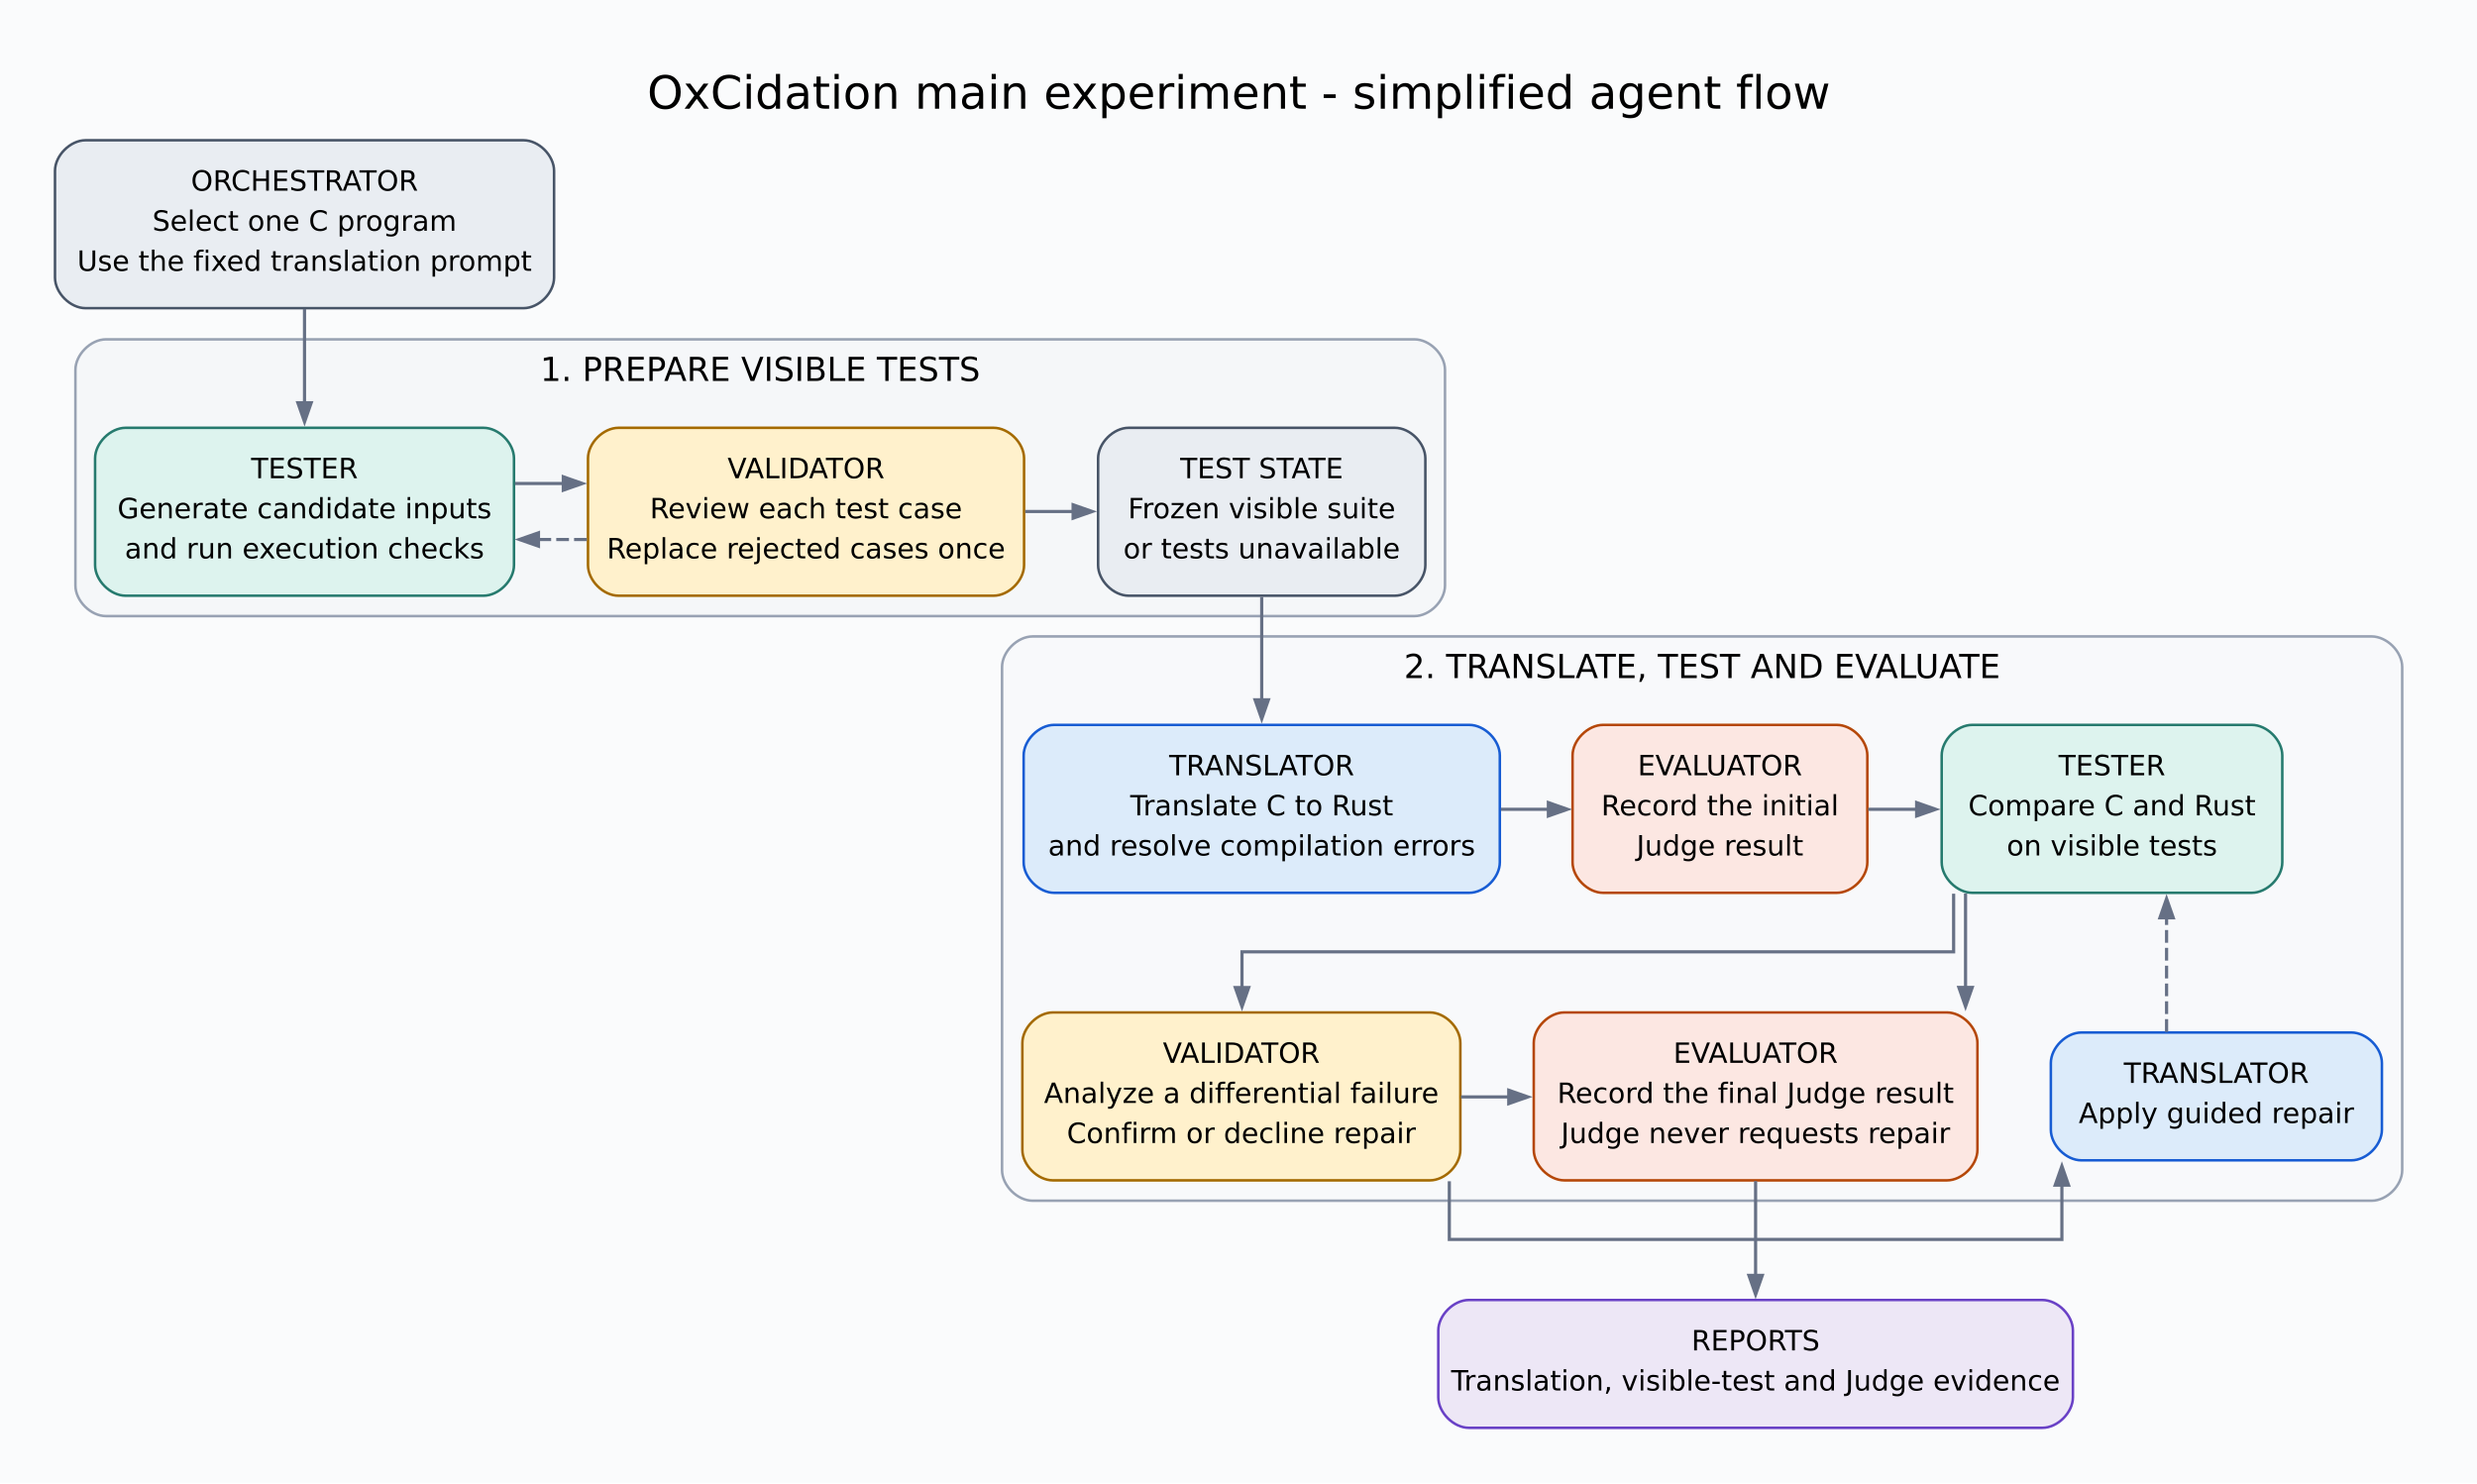
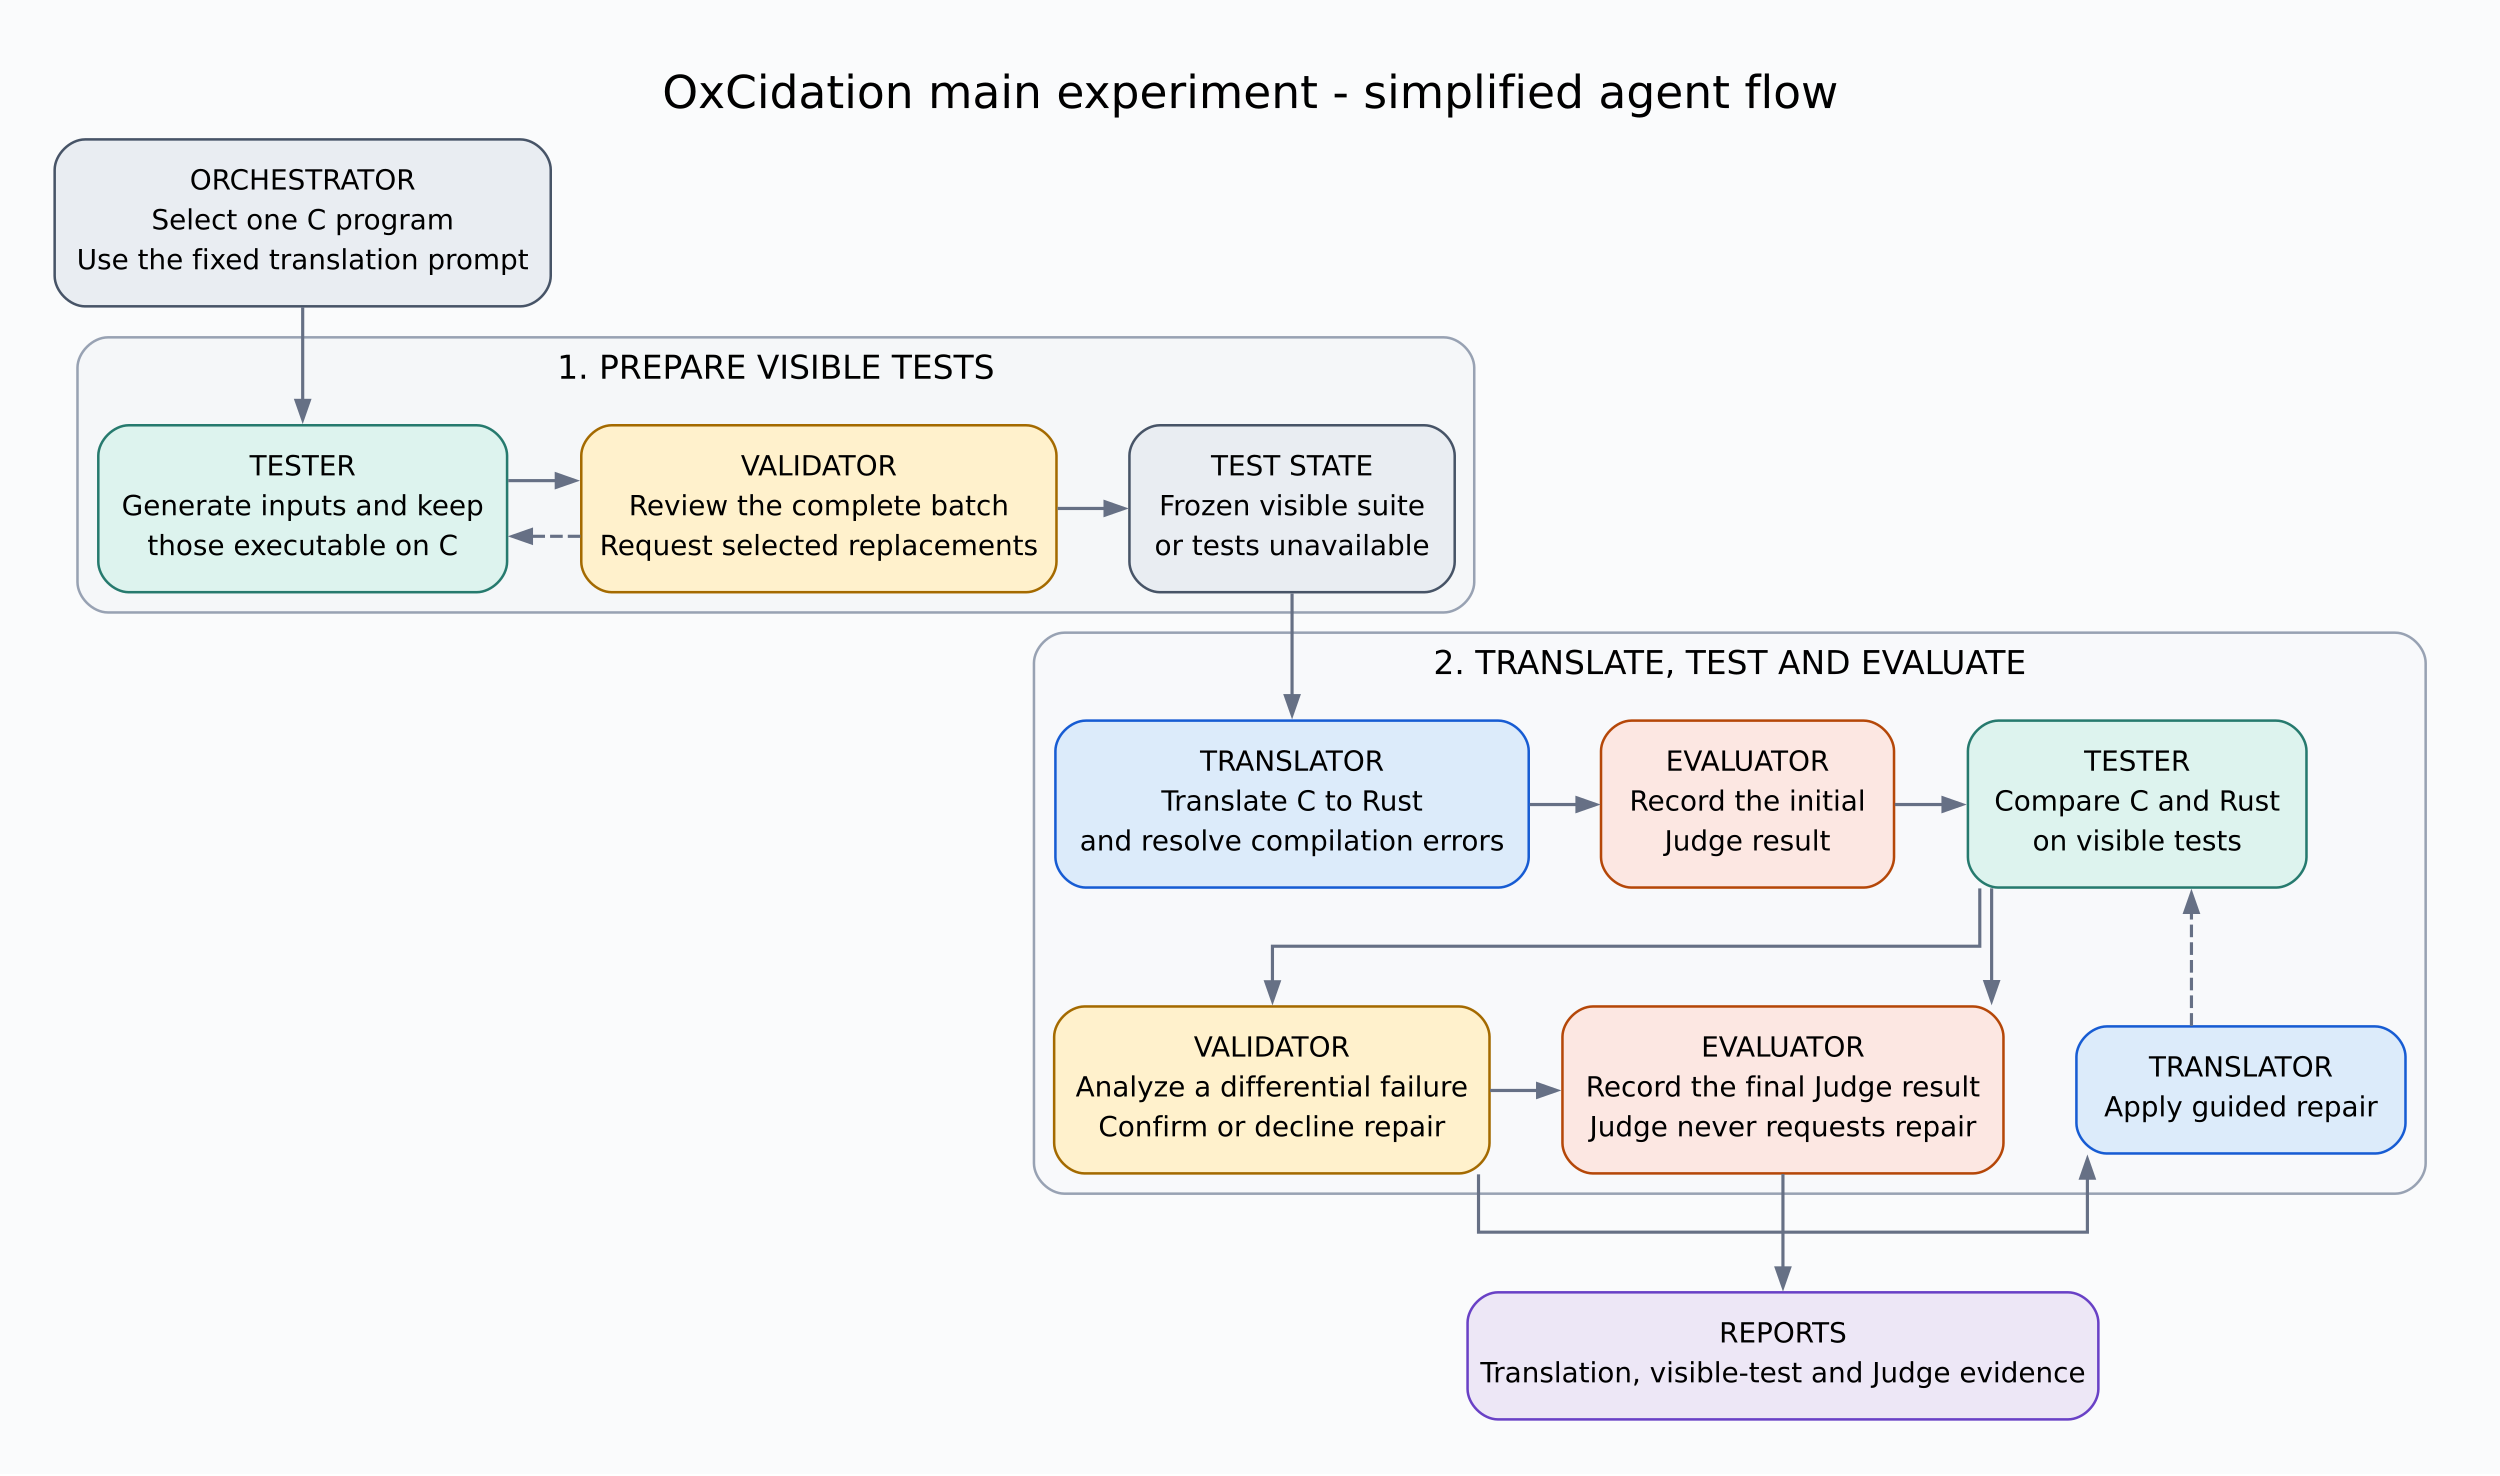
- <svg xmlns="http://www.w3.org/2000/svg" width="973pt" height="583pt" viewBox="0.00 0.00 973.00 583.00">
+ <svg xmlns="http://www.w3.org/2000/svg" width="988pt" height="583pt" viewBox="0.00 0.00 988.00 583.00">
  <g id="graph0" class="graph" transform="scale(1 1) rotate(0) translate(21.6 560.95)">
-     <polygon fill="#fafbfc" stroke="none" points="-21.6,21.6 -21.6,-560.95 951.62,-560.95 951.62,21.6 -21.6,21.6" />
-     <text xml:space="preserve" text-anchor="middle" x="465.01" y="-518.25" font-family="DejaVu Sans" font-size="18.00">OxCidation main experiment - simplified agent flow</text>
+     <polygon fill="#fafbfc" stroke="none" points="-21.6,21.6 -21.6,-560.95 966.62,-560.95 966.62,21.6 -21.6,21.6" />
+     <text xml:space="preserve" text-anchor="middle" x="472.51" y="-518.25" font-family="DejaVu Sans" font-size="18.00">OxCidation main experiment - simplified agent flow</text>
    <g id="clust1" class="cluster">
-       <path fill="#f5f7f9" stroke="#98a2b3" d="M20.02,-318.91C20.02,-318.91 534.02,-318.91 534.02,-318.91 540.02,-318.91 546.02,-324.91 546.02,-330.91 546.02,-330.91 546.02,-415.63 546.02,-415.63 546.02,-421.63 540.02,-427.63 534.02,-427.63 534.02,-427.63 20.02,-427.63 20.02,-427.63 14.02,-427.63 8.02,-421.63 8.02,-415.63 8.02,-415.63 8.02,-330.91 8.02,-330.91 8.02,-324.91 14.02,-318.91 20.02,-318.91" />
-       <text xml:space="preserve" text-anchor="middle" x="277.02" y="-411.28" font-family="DejaVu Sans" font-size="13.00">1. PREPARE VISIBLE TESTS</text>
+       <path fill="#f5f7f9" stroke="#98a2b3" d="M21.02,-318.91C21.02,-318.91 549.02,-318.91 549.02,-318.91 555.02,-318.91 561.02,-324.91 561.02,-330.91 561.02,-330.91 561.02,-415.63 561.02,-415.63 561.02,-421.63 555.02,-427.63 549.02,-427.63 549.02,-427.63 21.02,-427.63 21.02,-427.63 15.02,-427.63 9.02,-421.63 9.02,-415.63 9.02,-415.63 9.02,-330.91 9.02,-330.91 9.02,-324.91 15.02,-318.91 21.02,-318.91" />
+       <text xml:space="preserve" text-anchor="middle" x="285.02" y="-411.28" font-family="DejaVu Sans" font-size="13.00">1. PREPARE VISIBLE TESTS</text>
    </g>
    <g id="clust3" class="cluster">
-       <path fill="#f8f9fb" stroke="#98a2b3" d="M384.02,-89.22C384.02,-89.22 910.02,-89.22 910.02,-89.22 916.02,-89.22 922.02,-95.22 922.02,-101.22 922.02,-101.22 922.02,-298.91 922.02,-298.91 922.02,-304.91 916.02,-310.91 910.02,-310.91 910.02,-310.91 384.02,-310.91 384.02,-310.91 378.02,-310.91 372.02,-304.91 372.02,-298.91 372.02,-298.91 372.02,-101.22 372.02,-101.22 372.02,-95.22 378.02,-89.22 384.02,-89.22" />
-       <text xml:space="preserve" text-anchor="middle" x="647.02" y="-294.56" font-family="DejaVu Sans" font-size="13.00">2. TRANSLATE, TEST AND EVALUATE</text>
+       <path fill="#f8f9fb" stroke="#98a2b3" d="M399.02,-89.22C399.02,-89.22 925.02,-89.22 925.02,-89.22 931.02,-89.22 937.02,-95.22 937.02,-101.22 937.02,-101.22 937.02,-298.91 937.02,-298.91 937.02,-304.91 931.02,-310.91 925.02,-310.91 925.02,-310.91 399.02,-310.91 399.02,-310.91 393.02,-310.91 387.02,-304.91 387.02,-298.91 387.02,-298.91 387.02,-101.22 387.02,-101.22 387.02,-95.22 393.02,-89.22 399.02,-89.22" />
+       <text xml:space="preserve" text-anchor="middle" x="662.02" y="-294.56" font-family="DejaVu Sans" font-size="13.00">2. TRANSLATE, TEST AND EVALUATE</text>
    </g>
    <g id="node1" class="node">
      <path fill="#e9edf2" stroke="#475467" d="M184.05,-505.85C184.05,-505.85 12,-505.85 12,-505.85 6,-505.85 0,-499.85 0,-493.85 0,-493.85 0,-451.88 0,-451.88 0,-445.88 6,-439.88 12,-439.88 12,-439.88 184.05,-439.88 184.05,-439.88 190.05,-439.88 196.05,-445.88 196.05,-451.88 196.05,-451.88 196.05,-493.85 196.05,-493.85 196.05,-499.85 190.05,-505.85 184.05,-505.85" />
      <text xml:space="preserve" text-anchor="middle" x="98.02" y="-486.04" font-family="DejaVu Sans" font-size="11.00">ORCHESTRATOR</text>
      <text xml:space="preserve" text-anchor="middle" x="98.02" y="-470.29" font-family="DejaVu Sans" font-size="11.00">Select one C program</text>
      <text xml:space="preserve" text-anchor="middle" x="98.02" y="-454.54" font-family="DejaVu Sans" font-size="11.00">Use the fixed translation prompt</text>
    </g>
    <g id="node2" class="node">
-       <path fill="#ddf3ee" stroke="#267a6e" d="M168.3,-392.88C168.3,-392.88 27.75,-392.88 27.75,-392.88 21.75,-392.88 15.75,-386.88 15.75,-380.88 15.75,-380.88 15.75,-338.91 15.75,-338.91 15.75,-332.91 21.75,-326.91 27.75,-326.91 27.75,-326.91 168.3,-326.91 168.3,-326.91 174.3,-326.91 180.3,-332.91 180.3,-338.91 180.3,-338.91 180.3,-380.88 180.3,-380.88 180.3,-386.88 174.3,-392.88 168.3,-392.88" />
+       <path fill="#ddf3ee" stroke="#267a6e" d="M166.8,-392.88C166.8,-392.88 29.25,-392.88 29.25,-392.88 23.25,-392.88 17.25,-386.88 17.25,-380.88 17.25,-380.88 17.25,-338.91 17.25,-338.91 17.25,-332.91 23.25,-326.91 29.25,-326.91 29.25,-326.91 166.8,-326.91 166.8,-326.91 172.8,-326.91 178.8,-332.91 178.8,-338.91 178.8,-338.91 178.8,-380.88 178.8,-380.88 178.8,-386.88 172.8,-392.88 166.8,-392.88" />
      <text xml:space="preserve" text-anchor="middle" x="98.02" y="-373.07" font-family="DejaVu Sans" font-size="11.00">TESTER</text>
-       <text xml:space="preserve" text-anchor="middle" x="98.02" y="-357.32" font-family="DejaVu Sans" font-size="11.00">Generate candidate inputs</text>
-       <text xml:space="preserve" text-anchor="middle" x="98.02" y="-341.57" font-family="DejaVu Sans" font-size="11.00">and run execution checks</text>
+       <text xml:space="preserve" text-anchor="middle" x="98.02" y="-357.32" font-family="DejaVu Sans" font-size="11.00">Generate inputs and keep</text>
+       <text xml:space="preserve" text-anchor="middle" x="98.02" y="-341.57" font-family="DejaVu Sans" font-size="11.00">those executable on C</text>
    </g>
    <g id="edge11" class="edge">
      <path fill="none" stroke="#667085" stroke-width="1.25" d="M98.02,-439.58C98.02,-439.58 98.02,-402.72 98.02,-402.72" />
      <polygon fill="#667085" stroke="#667085" stroke-width="1.25" points="100.65,-402.72 98.03,-395.22 95.4,-402.72 100.65,-402.72" />
    </g>
    <g id="node3" class="node">
-       <path fill="#fff1cc" stroke="#a46a00" d="M368.67,-392.88C368.67,-392.88 221.37,-392.88 221.37,-392.88 215.37,-392.88 209.37,-386.88 209.37,-380.88 209.37,-380.88 209.37,-338.91 209.37,-338.91 209.37,-332.91 215.37,-326.91 221.37,-326.91 221.37,-326.91 368.67,-326.91 368.67,-326.91 374.67,-326.91 380.67,-332.91 380.67,-338.91 380.67,-338.91 380.67,-380.88 380.67,-380.88 380.67,-386.88 374.67,-392.88 368.67,-392.88" />
-       <text xml:space="preserve" text-anchor="middle" x="295.02" y="-373.07" font-family="DejaVu Sans" font-size="11.00">VALIDATOR</text>
-       <text xml:space="preserve" text-anchor="middle" x="295.02" y="-357.32" font-family="DejaVu Sans" font-size="11.00">Review each test case</text>
-       <text xml:space="preserve" text-anchor="middle" x="295.02" y="-341.57" font-family="DejaVu Sans" font-size="11.00">Replace rejected cases once</text>
+       <path fill="#fff1cc" stroke="#a46a00" d="M383.92,-392.88C383.92,-392.88 220.12,-392.88 220.12,-392.88 214.12,-392.88 208.12,-386.88 208.12,-380.88 208.12,-380.88 208.12,-338.91 208.12,-338.91 208.12,-332.91 214.12,-326.91 220.12,-326.91 220.12,-326.91 383.92,-326.91 383.92,-326.91 389.92,-326.91 395.92,-332.91 395.92,-338.91 395.92,-338.91 395.92,-380.88 395.92,-380.88 395.92,-386.88 389.92,-392.88 383.92,-392.88" />
+       <text xml:space="preserve" text-anchor="middle" x="302.02" y="-373.07" font-family="DejaVu Sans" font-size="11.00">VALIDATOR</text>
+       <text xml:space="preserve" text-anchor="middle" x="302.02" y="-357.32" font-family="DejaVu Sans" font-size="11.00">Review the complete batch</text>
+       <text xml:space="preserve" text-anchor="middle" x="302.02" y="-341.57" font-family="DejaVu Sans" font-size="11.00">Request selected replacements</text>
    </g>
    <g id="edge1" class="edge">
-       <path fill="none" stroke="#667085" stroke-width="1.25" d="M180.71,-371C180.71,-371 199.67,-371 199.67,-371" />
-       <polygon fill="#667085" stroke="#667085" stroke-width="1.25" points="199.67,-373.63 207.17,-371 199.67,-368.38 199.67,-373.63" />
+       <path fill="none" stroke="#667085" stroke-width="1.25" d="M179.24,-371C179.24,-371 198.24,-371 198.24,-371" />
+       <polygon fill="#667085" stroke="#667085" stroke-width="1.25" points="198.24,-373.63 205.74,-371 198.24,-368.38 198.24,-373.63" />
    </g>
    <g id="edge3" class="edge">
-       <path fill="none" stroke="#667085" stroke-width="1.25" stroke-dasharray="5,2" d="M208.9,-349C208.9,-349 189.92,-349 189.92,-349" />
-       <polygon fill="#667085" stroke="#667085" stroke-width="1.25" points="189.92,-346.38 182.42,-349 189.92,-351.63 189.92,-346.38" />
+       <path fill="none" stroke="#667085" stroke-width="1.25" stroke-dasharray="5,2" d="M207.79,-349C207.79,-349 188.43,-349 188.43,-349" />
+       <polygon fill="#667085" stroke="#667085" stroke-width="1.25" points="188.43,-346.38 180.93,-349 188.43,-351.63 188.43,-346.38" />
    </g>
    <g id="node4" class="node">
-       <path fill="#e9edf2" stroke="#475467" d="M526.3,-392.88C526.3,-392.88 421.75,-392.88 421.75,-392.88 415.75,-392.88 409.75,-386.88 409.75,-380.88 409.75,-380.88 409.75,-338.91 409.75,-338.91 409.75,-332.91 415.75,-326.91 421.75,-326.91 421.75,-326.91 526.3,-326.91 526.3,-326.91 532.3,-326.91 538.3,-332.91 538.3,-338.91 538.3,-338.91 538.3,-380.88 538.3,-380.88 538.3,-386.88 532.3,-392.88 526.3,-392.88" />
-       <text xml:space="preserve" text-anchor="middle" x="474.02" y="-373.07" font-family="DejaVu Sans" font-size="11.00">TEST STATE</text>
-       <text xml:space="preserve" text-anchor="middle" x="474.02" y="-357.32" font-family="DejaVu Sans" font-size="11.00">Frozen visible suite</text>
-       <text xml:space="preserve" text-anchor="middle" x="474.02" y="-341.57" font-family="DejaVu Sans" font-size="11.00">or tests unavailable</text>
+       <path fill="#e9edf2" stroke="#475467" d="M541.3,-392.88C541.3,-392.88 436.75,-392.88 436.75,-392.88 430.75,-392.88 424.75,-386.88 424.75,-380.88 424.75,-380.88 424.75,-338.91 424.75,-338.91 424.75,-332.91 430.75,-326.91 436.75,-326.91 436.75,-326.91 541.3,-326.91 541.3,-326.91 547.3,-326.91 553.3,-332.91 553.3,-338.91 553.3,-338.91 553.3,-380.88 553.3,-380.88 553.3,-386.88 547.3,-392.88 541.3,-392.88" />
+       <text xml:space="preserve" text-anchor="middle" x="489.02" y="-373.07" font-family="DejaVu Sans" font-size="11.00">TEST STATE</text>
+       <text xml:space="preserve" text-anchor="middle" x="489.02" y="-357.32" font-family="DejaVu Sans" font-size="11.00">Frozen visible suite</text>
+       <text xml:space="preserve" text-anchor="middle" x="489.02" y="-341.57" font-family="DejaVu Sans" font-size="11.00">or tests unavailable</text>
    </g>
    <g id="edge2" class="edge">
-       <path fill="none" stroke="#667085" stroke-width="1.25" d="M381.12,-360C381.12,-360 399.93,-360 399.93,-360" />
-       <polygon fill="#667085" stroke="#667085" stroke-width="1.25" points="399.93,-362.63 407.43,-360 399.93,-357.38 399.93,-362.63" />
+       <path fill="none" stroke="#667085" stroke-width="1.25" d="M396.35,-360C396.35,-360 415.12,-360 415.12,-360" />
+       <polygon fill="#667085" stroke="#667085" stroke-width="1.25" points="415.12,-362.63 422.62,-360 415.12,-357.38 415.12,-362.63" />
    </g>
    <g id="node5" class="node">
-       <path fill="#dcebfa" stroke="#175cd3" d="M555.55,-276.16C555.55,-276.16 392.5,-276.16 392.5,-276.16 386.5,-276.16 380.5,-270.16 380.5,-264.16 380.5,-264.16 380.5,-222.19 380.5,-222.19 380.5,-216.19 386.5,-210.19 392.5,-210.19 392.5,-210.19 555.55,-210.19 555.55,-210.19 561.55,-210.19 567.55,-216.19 567.55,-222.19 567.55,-222.19 567.55,-264.16 567.55,-264.16 567.55,-270.16 561.55,-276.16 555.55,-276.16" />
-       <text xml:space="preserve" text-anchor="middle" x="474.02" y="-256.35" font-family="DejaVu Sans" font-size="11.00">TRANSLATOR</text>
-       <text xml:space="preserve" text-anchor="middle" x="474.02" y="-240.6" font-family="DejaVu Sans" font-size="11.00">Translate C to Rust</text>
-       <text xml:space="preserve" text-anchor="middle" x="474.02" y="-224.85" font-family="DejaVu Sans" font-size="11.00">and resolve compilation errors</text>
+       <path fill="#dcebfa" stroke="#175cd3" d="M570.55,-276.16C570.55,-276.16 407.5,-276.16 407.5,-276.16 401.5,-276.16 395.5,-270.16 395.5,-264.16 395.5,-264.16 395.5,-222.19 395.5,-222.19 395.5,-216.19 401.5,-210.19 407.5,-210.19 407.5,-210.19 570.55,-210.19 570.55,-210.19 576.55,-210.19 582.55,-216.19 582.55,-222.19 582.55,-222.19 582.55,-264.16 582.55,-264.16 582.55,-270.16 576.55,-276.16 570.55,-276.16" />
+       <text xml:space="preserve" text-anchor="middle" x="489.02" y="-256.35" font-family="DejaVu Sans" font-size="11.00">TRANSLATOR</text>
+       <text xml:space="preserve" text-anchor="middle" x="489.02" y="-240.6" font-family="DejaVu Sans" font-size="11.00">Translate C to Rust</text>
+       <text xml:space="preserve" text-anchor="middle" x="489.02" y="-224.85" font-family="DejaVu Sans" font-size="11.00">and resolve compilation errors</text>
    </g>
    <g id="edge12" class="edge">
-       <path fill="none" stroke="#667085" stroke-width="1.25" d="M474.02,-326.45C474.02,-326.45 474.02,-286.02 474.02,-286.02" />
-       <polygon fill="#667085" stroke="#667085" stroke-width="1.25" points="476.65,-286.02 474.03,-278.52 471.4,-286.02 476.65,-286.02" />
+       <path fill="none" stroke="#667085" stroke-width="1.25" d="M489.02,-326.45C489.02,-326.45 489.02,-286.02 489.02,-286.02" />
+       <polygon fill="#667085" stroke="#667085" stroke-width="1.25" points="491.65,-286.02 489.03,-278.52 486.4,-286.02 491.65,-286.02" />
    </g>
    <g id="node6" class="node">
-       <path fill="#fce7e2" stroke="#b54708" d="M699.92,-276.16C699.92,-276.16 608.12,-276.16 608.12,-276.16 602.12,-276.16 596.12,-270.16 596.12,-264.16 596.12,-264.16 596.12,-222.19 596.12,-222.19 596.12,-216.19 602.12,-210.19 608.12,-210.19 608.12,-210.19 699.92,-210.19 699.92,-210.19 705.92,-210.19 711.92,-216.19 711.92,-222.19 711.92,-222.19 711.92,-264.16 711.92,-264.16 711.92,-270.16 705.92,-276.16 699.92,-276.16" />
-       <text xml:space="preserve" text-anchor="middle" x="654.02" y="-256.35" font-family="DejaVu Sans" font-size="11.00">EVALUATOR</text>
-       <text xml:space="preserve" text-anchor="middle" x="654.02" y="-240.6" font-family="DejaVu Sans" font-size="11.00">Record the initial</text>
-       <text xml:space="preserve" text-anchor="middle" x="654.02" y="-224.85" font-family="DejaVu Sans" font-size="11.00">Judge result</text>
+       <path fill="#fce7e2" stroke="#b54708" d="M714.92,-276.16C714.92,-276.16 623.12,-276.16 623.12,-276.16 617.12,-276.16 611.12,-270.16 611.12,-264.16 611.12,-264.16 611.12,-222.19 611.12,-222.19 611.12,-216.19 617.12,-210.19 623.12,-210.19 623.12,-210.19 714.92,-210.19 714.92,-210.19 720.92,-210.19 726.92,-216.19 726.92,-222.19 726.92,-222.19 726.92,-264.16 726.92,-264.16 726.92,-270.16 720.92,-276.16 714.92,-276.16" />
+       <text xml:space="preserve" text-anchor="middle" x="669.02" y="-256.35" font-family="DejaVu Sans" font-size="11.00">EVALUATOR</text>
+       <text xml:space="preserve" text-anchor="middle" x="669.02" y="-240.6" font-family="DejaVu Sans" font-size="11.00">Record the initial</text>
+       <text xml:space="preserve" text-anchor="middle" x="669.02" y="-224.85" font-family="DejaVu Sans" font-size="11.00">Judge result</text>
    </g>
    <g id="edge4" class="edge">
-       <path fill="none" stroke="#667085" stroke-width="1.25" d="M567.98,-243C567.98,-243 586.62,-243 586.62,-243" />
-       <polygon fill="#667085" stroke="#667085" stroke-width="1.25" points="586.62,-245.63 594.12,-243 586.62,-240.38 586.62,-245.63" />
+       <path fill="none" stroke="#667085" stroke-width="1.25" d="M582.98,-243C582.98,-243 601.62,-243 601.62,-243" />
+       <polygon fill="#667085" stroke="#667085" stroke-width="1.25" points="601.62,-245.63 609.12,-243 601.62,-240.38 601.62,-245.63" />
    </g>
    <g id="node7" class="node">
-       <path fill="#ddf3ee" stroke="#267a6e" d="M862.92,-276.16C862.92,-276.16 753.12,-276.16 753.12,-276.16 747.12,-276.16 741.12,-270.16 741.12,-264.16 741.12,-264.16 741.12,-222.19 741.12,-222.19 741.12,-216.19 747.12,-210.19 753.12,-210.19 753.12,-210.19 862.92,-210.19 862.92,-210.19 868.92,-210.19 874.92,-216.19 874.92,-222.19 874.92,-222.19 874.92,-264.16 874.92,-264.16 874.92,-270.16 868.92,-276.16 862.92,-276.16" />
-       <text xml:space="preserve" text-anchor="middle" x="808.02" y="-256.35" font-family="DejaVu Sans" font-size="11.00">TESTER</text>
-       <text xml:space="preserve" text-anchor="middle" x="808.02" y="-240.6" font-family="DejaVu Sans" font-size="11.00">Compare C and Rust</text>
-       <text xml:space="preserve" text-anchor="middle" x="808.02" y="-224.85" font-family="DejaVu Sans" font-size="11.00">on visible tests</text>
+       <path fill="#ddf3ee" stroke="#267a6e" d="M877.92,-276.16C877.92,-276.16 768.12,-276.16 768.12,-276.16 762.12,-276.16 756.12,-270.16 756.12,-264.16 756.12,-264.16 756.12,-222.19 756.12,-222.19 756.12,-216.19 762.12,-210.19 768.12,-210.19 768.12,-210.19 877.92,-210.19 877.92,-210.19 883.92,-210.19 889.92,-216.19 889.92,-222.19 889.92,-222.19 889.92,-264.16 889.92,-264.16 889.92,-270.16 883.92,-276.16 877.92,-276.16" />
+       <text xml:space="preserve" text-anchor="middle" x="823.02" y="-256.35" font-family="DejaVu Sans" font-size="11.00">TESTER</text>
+       <text xml:space="preserve" text-anchor="middle" x="823.02" y="-240.6" font-family="DejaVu Sans" font-size="11.00">Compare C and Rust</text>
+       <text xml:space="preserve" text-anchor="middle" x="823.02" y="-224.85" font-family="DejaVu Sans" font-size="11.00">on visible tests</text>
    </g>
    <g id="edge5" class="edge">
-       <path fill="none" stroke="#667085" stroke-width="1.25" d="M712.25,-243C712.25,-243 731.28,-243 731.28,-243" />
-       <polygon fill="#667085" stroke="#667085" stroke-width="1.25" points="731.28,-245.63 738.78,-243 731.28,-240.38 731.28,-245.63" />
+       <path fill="none" stroke="#667085" stroke-width="1.25" d="M727.25,-243C727.25,-243 746.28,-243 746.28,-243" />
+       <polygon fill="#667085" stroke="#667085" stroke-width="1.25" points="746.28,-245.63 753.78,-243 746.28,-240.38 746.28,-245.63" />
    </g>
    <g id="node9" class="node">
-       <path fill="#fff1cc" stroke="#a46a00" d="M540.05,-163.19C540.05,-163.19 392,-163.19 392,-163.19 386,-163.19 380,-157.19 380,-151.19 380,-151.19 380,-109.22 380,-109.22 380,-103.22 386,-97.22 392,-97.22 392,-97.22 540.05,-97.22 540.05,-97.22 546.05,-97.22 552.05,-103.22 552.05,-109.22 552.05,-109.22 552.05,-151.19 552.05,-151.19 552.05,-157.19 546.05,-163.19 540.05,-163.19" />
-       <text xml:space="preserve" text-anchor="middle" x="466.02" y="-143.38" font-family="DejaVu Sans" font-size="11.00">VALIDATOR</text>
-       <text xml:space="preserve" text-anchor="middle" x="466.02" y="-127.63" font-family="DejaVu Sans" font-size="11.00">Analyze a differential failure</text>
-       <text xml:space="preserve" text-anchor="middle" x="466.02" y="-111.88" font-family="DejaVu Sans" font-size="11.00">Confirm or decline repair</text>
+       <path fill="#fff1cc" stroke="#a46a00" d="M555.05,-163.19C555.05,-163.19 407,-163.19 407,-163.19 401,-163.19 395,-157.19 395,-151.19 395,-151.19 395,-109.22 395,-109.22 395,-103.22 401,-97.22 407,-97.22 407,-97.22 555.05,-97.22 555.05,-97.22 561.05,-97.22 567.05,-103.22 567.05,-109.22 567.05,-109.22 567.05,-151.19 567.05,-151.19 567.05,-157.19 561.05,-163.19 555.05,-163.19" />
+       <text xml:space="preserve" text-anchor="middle" x="481.02" y="-143.38" font-family="DejaVu Sans" font-size="11.00">VALIDATOR</text>
+       <text xml:space="preserve" text-anchor="middle" x="481.02" y="-127.63" font-family="DejaVu Sans" font-size="11.00">Analyze a differential failure</text>
+       <text xml:space="preserve" text-anchor="middle" x="481.02" y="-111.88" font-family="DejaVu Sans" font-size="11.00">Confirm or decline repair</text>
    </g>
    <g id="edge6" class="edge">
-       <path fill="none" stroke="#667085" stroke-width="1.25" d="M745.81,-209.85C745.81,-197.75 745.81,-187 745.81,-187 745.81,-187 466.27,-187 466.27,-187 466.27,-187 466.27,-172.96 466.27,-172.96" />
-       <polygon fill="#667085" stroke="#667085" stroke-width="1.25" points="468.9,-172.96 466.28,-165.46 463.65,-172.96 468.9,-172.96" />
+       <path fill="none" stroke="#667085" stroke-width="1.25" d="M760.81,-209.85C760.81,-197.75 760.81,-187 760.81,-187 760.81,-187 481.27,-187 481.27,-187 481.27,-187 481.27,-172.96 481.27,-172.96" />
+       <polygon fill="#667085" stroke="#667085" stroke-width="1.25" points="483.9,-172.96 481.28,-165.46 478.65,-172.96 483.9,-172.96" />
    </g>
    <g id="node10" class="node">
-       <path fill="#fce7e2" stroke="#b54708" d="M743.17,-163.19C743.17,-163.19 592.88,-163.19 592.88,-163.19 586.88,-163.19 580.88,-157.19 580.88,-151.19 580.88,-151.19 580.88,-109.22 580.88,-109.22 580.88,-103.22 586.88,-97.22 592.88,-97.22 592.88,-97.22 743.17,-97.22 743.17,-97.22 749.17,-97.22 755.17,-103.22 755.17,-109.22 755.17,-109.22 755.17,-151.19 755.17,-151.19 755.17,-157.19 749.17,-163.19 743.17,-163.19" />
-       <text xml:space="preserve" text-anchor="middle" x="668.02" y="-143.38" font-family="DejaVu Sans" font-size="11.00">EVALUATOR</text>
-       <text xml:space="preserve" text-anchor="middle" x="668.02" y="-127.63" font-family="DejaVu Sans" font-size="11.00">Record the final Judge result</text>
-       <text xml:space="preserve" text-anchor="middle" x="668.02" y="-111.88" font-family="DejaVu Sans" font-size="11.00">Judge never requests repair</text>
+       <path fill="#fce7e2" stroke="#b54708" d="M758.17,-163.19C758.17,-163.19 607.88,-163.19 607.88,-163.19 601.88,-163.19 595.88,-157.19 595.88,-151.19 595.88,-151.19 595.88,-109.22 595.88,-109.22 595.88,-103.22 601.88,-97.22 607.88,-97.22 607.88,-97.22 758.17,-97.22 758.17,-97.22 764.17,-97.22 770.17,-103.22 770.17,-109.22 770.17,-109.22 770.17,-151.19 770.17,-151.19 770.17,-157.19 764.17,-163.19 758.17,-163.19" />
+       <text xml:space="preserve" text-anchor="middle" x="683.02" y="-143.38" font-family="DejaVu Sans" font-size="11.00">EVALUATOR</text>
+       <text xml:space="preserve" text-anchor="middle" x="683.02" y="-127.63" font-family="DejaVu Sans" font-size="11.00">Record the final Judge result</text>
+       <text xml:space="preserve" text-anchor="middle" x="683.02" y="-111.88" font-family="DejaVu Sans" font-size="11.00">Judge never requests repair</text>
    </g>
    <g id="edge7" class="edge">
-       <path fill="none" stroke="#667085" stroke-width="1.25" d="M750.49,-209.89C750.49,-209.89 750.49,-173.03 750.49,-173.03" />
-       <polygon fill="#667085" stroke="#667085" stroke-width="1.25" points="753.12,-173.03 750.49,-165.53 747.87,-173.03 753.12,-173.03" />
+       <path fill="none" stroke="#667085" stroke-width="1.25" d="M765.49,-209.89C765.49,-209.89 765.49,-173.03 765.49,-173.03" />
+       <polygon fill="#667085" stroke="#667085" stroke-width="1.25" points="768.12,-173.03 765.49,-165.53 762.87,-173.03 768.12,-173.03" />
    </g>
    <g id="node8" class="node">
-       <path fill="#dcebfa" stroke="#175cd3" d="M902.05,-155.31C902.05,-155.31 796,-155.31 796,-155.31 790,-155.31 784,-149.31 784,-143.31 784,-143.31 784,-117.09 784,-117.09 784,-111.09 790,-105.09 796,-105.09 796,-105.09 902.05,-105.09 902.05,-105.09 908.05,-105.09 914.05,-111.09 914.05,-117.09 914.05,-117.09 914.05,-143.31 914.05,-143.31 914.05,-149.31 908.05,-155.31 902.05,-155.31" />
-       <text xml:space="preserve" text-anchor="middle" x="849.02" y="-135.5" font-family="DejaVu Sans" font-size="11.00">TRANSLATOR</text>
-       <text xml:space="preserve" text-anchor="middle" x="849.02" y="-119.75" font-family="DejaVu Sans" font-size="11.00">Apply guided repair</text>
+       <path fill="#dcebfa" stroke="#175cd3" d="M917.05,-155.31C917.05,-155.31 811,-155.31 811,-155.31 805,-155.31 799,-149.31 799,-143.31 799,-143.31 799,-117.09 799,-117.09 799,-111.09 805,-105.09 811,-105.09 811,-105.09 917.05,-105.09 917.05,-105.09 923.05,-105.09 929.05,-111.09 929.05,-117.09 929.05,-117.09 929.05,-143.31 929.05,-143.31 929.05,-149.31 923.05,-155.31 917.05,-155.31" />
+       <text xml:space="preserve" text-anchor="middle" x="864.02" y="-135.5" font-family="DejaVu Sans" font-size="11.00">TRANSLATOR</text>
+       <text xml:space="preserve" text-anchor="middle" x="864.02" y="-119.75" font-family="DejaVu Sans" font-size="11.00">Apply guided repair</text>
    </g>
    <g id="edge9" class="edge">
-       <path fill="none" stroke="#667085" stroke-width="1.25" stroke-dasharray="5,2" d="M829.46,-155.56C829.46,-155.56 829.46,-200.37 829.46,-200.37" />
-       <polygon fill="#667085" stroke="#667085" stroke-width="1.25" points="826.84,-200.37 829.46,-207.87 832.09,-200.37 826.84,-200.37" />
+       <path fill="none" stroke="#667085" stroke-width="1.25" stroke-dasharray="5,2" d="M844.46,-155.56C844.46,-155.56 844.46,-200.37 844.46,-200.37" />
+       <polygon fill="#667085" stroke="#667085" stroke-width="1.25" points="841.84,-200.37 844.46,-207.87 847.09,-200.37 841.84,-200.37" />
    </g>
    <g id="edge8" class="edge">
-       <path fill="none" stroke="#667085" stroke-width="1.25" d="M547.71,-96.86C547.71,-84.76 547.71,-74 547.71,-74 547.71,-74 788.34,-74 788.34,-74 788.34,-74 788.34,-95.34 788.34,-95.34" />
-       <polygon fill="#667085" stroke="#667085" stroke-width="1.25" points="785.71,-95.34 788.34,-102.84 790.96,-95.34 785.71,-95.34" />
+       <path fill="none" stroke="#667085" stroke-width="1.25" d="M562.71,-96.86C562.71,-84.76 562.71,-74 562.71,-74 562.71,-74 803.34,-74 803.34,-74 803.34,-74 803.34,-95.34 803.34,-95.34" />
+       <polygon fill="#667085" stroke="#667085" stroke-width="1.25" points="800.71,-95.34 803.34,-102.84 805.96,-95.34 800.71,-95.34" />
    </g>
    <g id="edge10" class="edge">
-       <path fill="none" stroke="#667085" stroke-width="1.25" d="M552.28,-130C552.28,-130 571.06,-130 571.06,-130" />
-       <polygon fill="#667085" stroke="#667085" stroke-width="1.25" points="571.06,-132.63 578.56,-130 571.06,-127.38 571.06,-132.63" />
+       <path fill="none" stroke="#667085" stroke-width="1.25" d="M567.28,-130C567.28,-130 586.06,-130 586.06,-130" />
+       <polygon fill="#667085" stroke="#667085" stroke-width="1.25" points="586.06,-132.63 593.56,-130 586.06,-127.38 586.06,-132.63" />
    </g>
    <g id="node11" class="node">
-       <path fill="#ede7f6" stroke="#6941c6" d="M780.67,-50.22C780.67,-50.22 555.38,-50.22 555.38,-50.22 549.38,-50.22 543.38,-44.22 543.38,-38.22 543.38,-38.22 543.38,-12 543.38,-12 543.38,-6 549.38,0 555.38,0 555.38,0 780.67,0 780.67,0 786.67,0 792.67,-6 792.67,-12 792.67,-12 792.67,-38.22 792.67,-38.22 792.67,-44.22 786.67,-50.22 780.67,-50.22" />
-       <text xml:space="preserve" text-anchor="middle" x="668.02" y="-30.41" font-family="DejaVu Sans" font-size="11.00">REPORTS</text>
-       <text xml:space="preserve" text-anchor="middle" x="668.02" y="-14.66" font-family="DejaVu Sans" font-size="11.00">Translation, visible-test and Judge evidence</text>
+       <path fill="#ede7f6" stroke="#6941c6" d="M795.67,-50.22C795.67,-50.22 570.38,-50.22 570.38,-50.22 564.38,-50.22 558.38,-44.22 558.38,-38.22 558.38,-38.22 558.38,-12 558.38,-12 558.38,-6 564.38,0 570.38,0 570.38,0 795.67,0 795.67,0 801.67,0 807.67,-6 807.67,-12 807.67,-12 807.67,-38.22 807.67,-38.22 807.67,-44.22 801.67,-50.22 795.67,-50.22" />
+       <text xml:space="preserve" text-anchor="middle" x="683.02" y="-30.41" font-family="DejaVu Sans" font-size="11.00">REPORTS</text>
+       <text xml:space="preserve" text-anchor="middle" x="683.02" y="-14.66" font-family="DejaVu Sans" font-size="11.00">Translation, visible-test and Judge evidence</text>
    </g>
    <g id="edge13" class="edge">
-       <path fill="none" stroke="#667085" stroke-width="1.25" d="M668.02,-96.95C668.02,-96.95 668.02,-59.88 668.02,-59.88" />
-       <polygon fill="#667085" stroke="#667085" stroke-width="1.25" points="670.65,-59.88 668.03,-52.38 665.4,-59.88 670.65,-59.88" />
+       <path fill="none" stroke="#667085" stroke-width="1.25" d="M683.02,-96.95C683.02,-96.95 683.02,-59.88 683.02,-59.88" />
+       <polygon fill="#667085" stroke="#667085" stroke-width="1.25" points="685.65,-59.88 683.03,-52.38 680.4,-59.88 685.65,-59.88" />
    </g>
  </g>
</svg>
